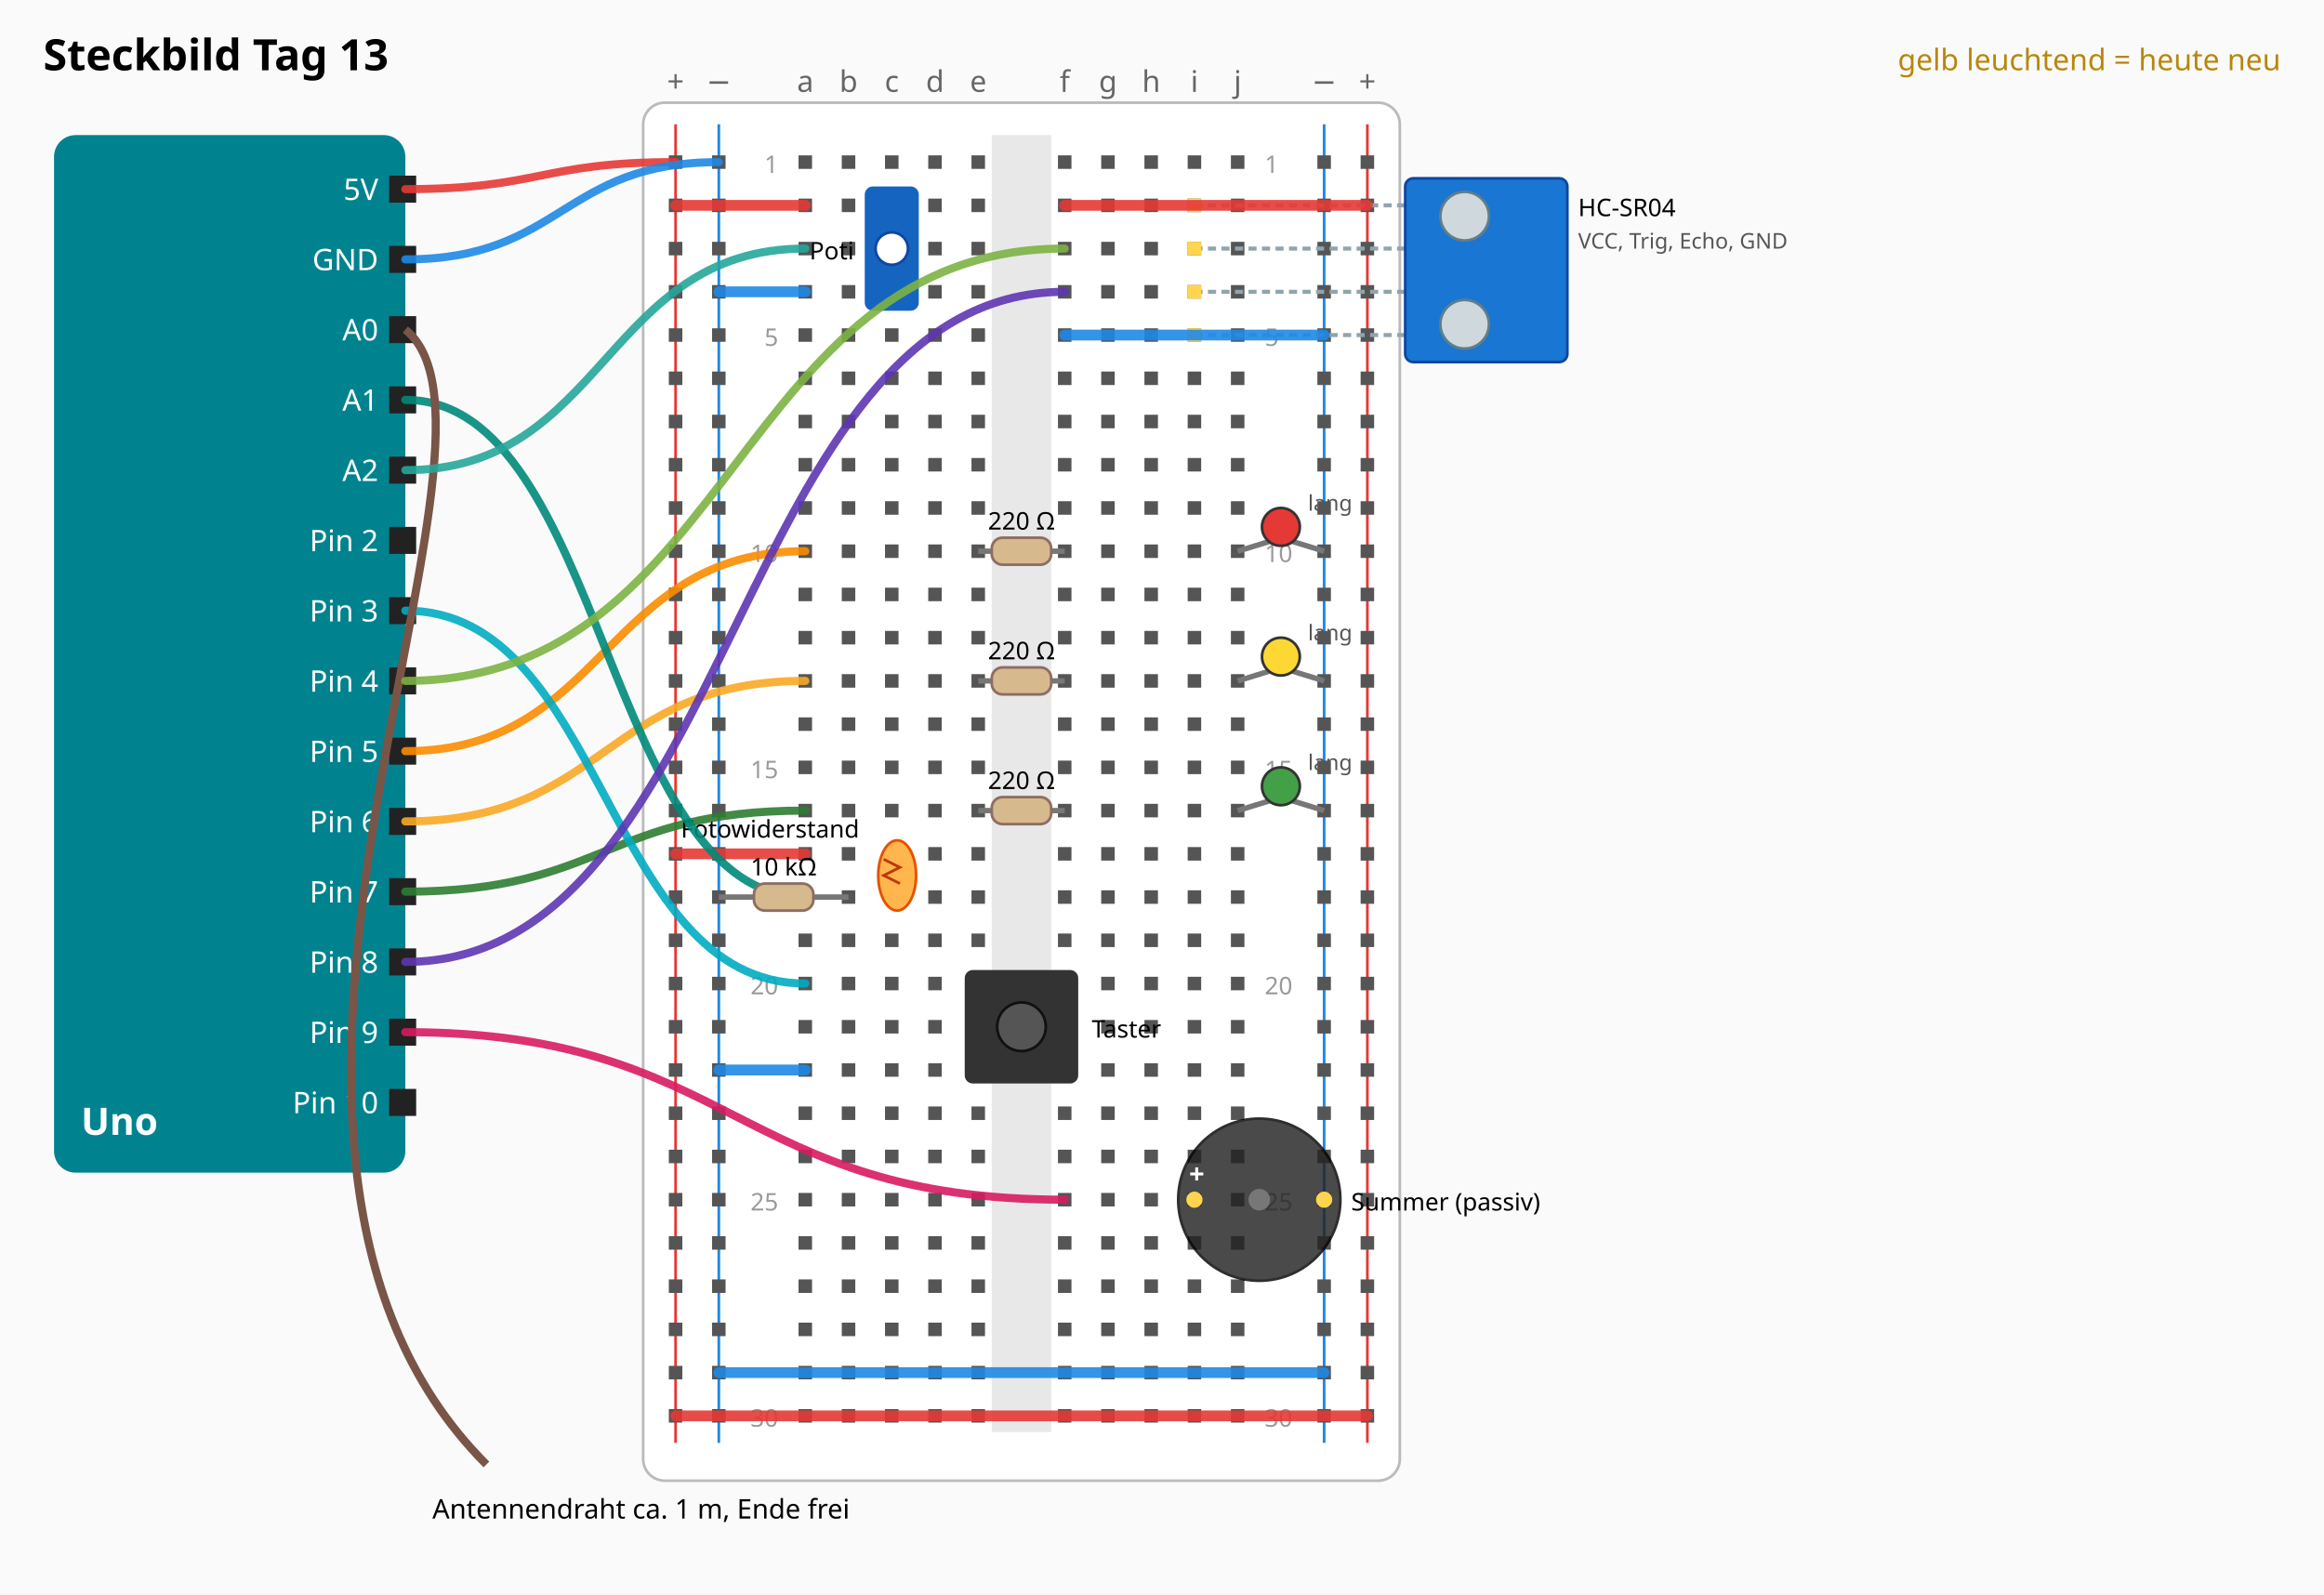
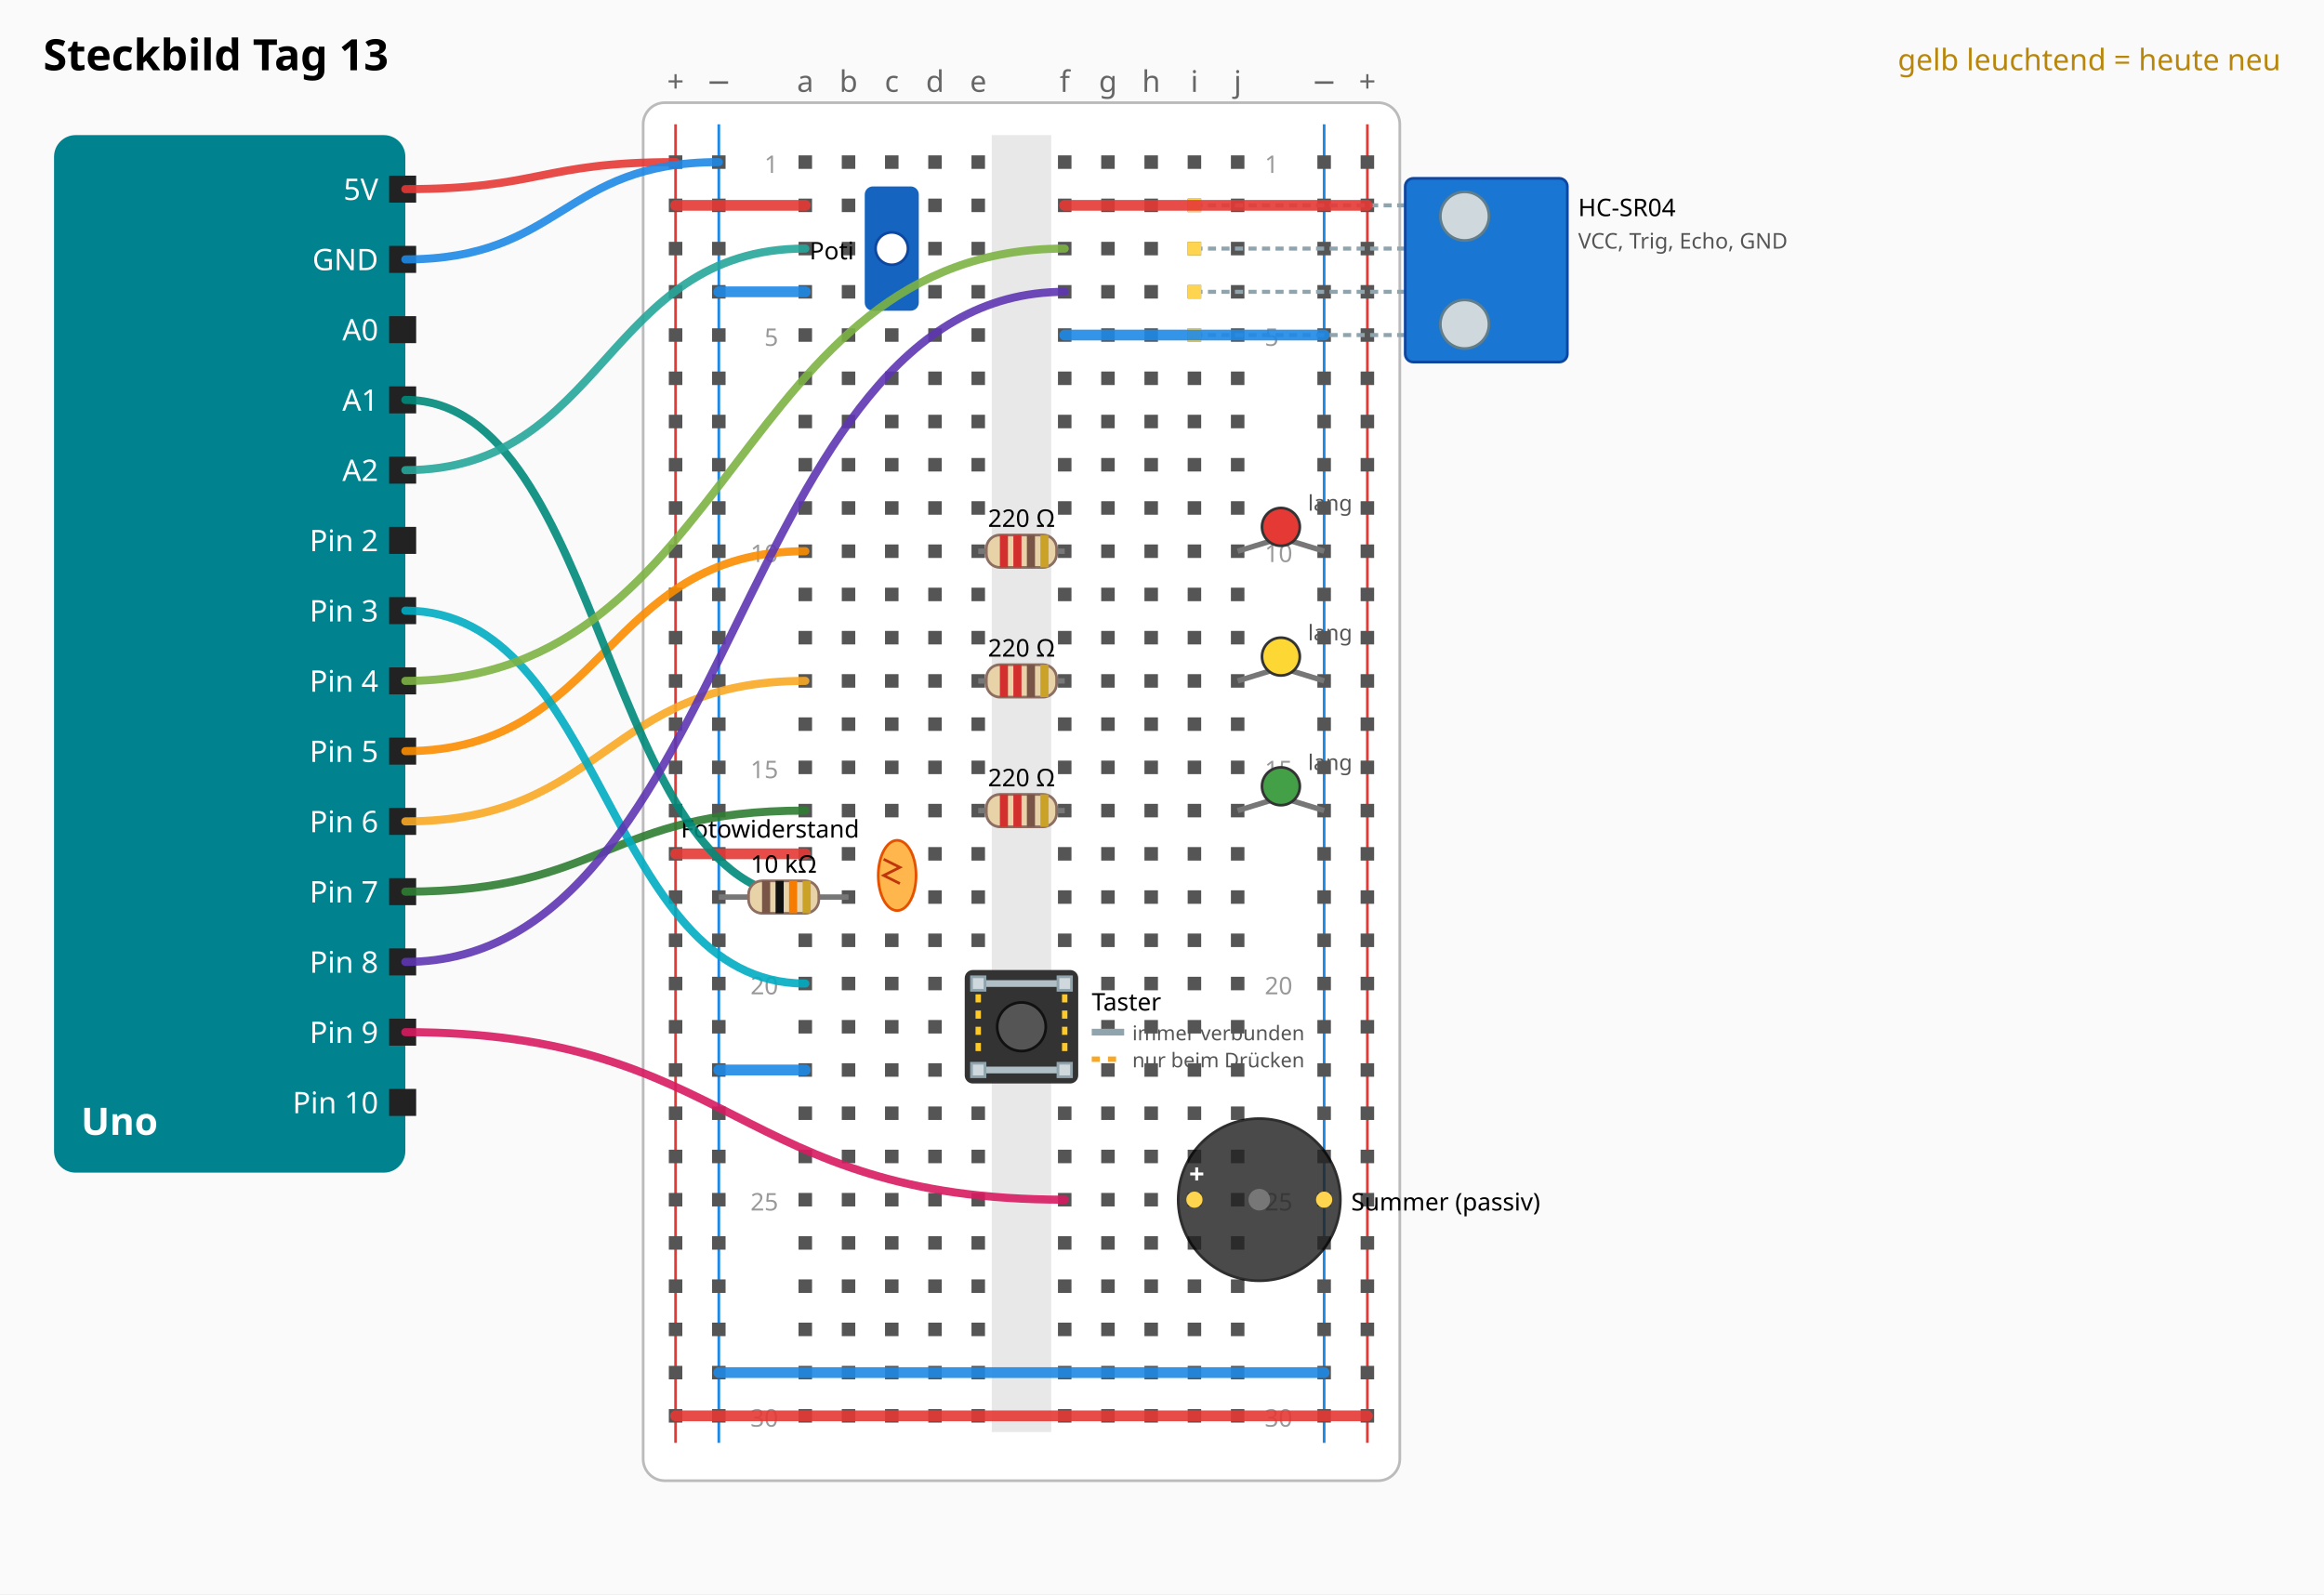
<svg xmlns="http://www.w3.org/2000/svg" viewBox="0 0 860 590" font-family="sans-serif" font-size="11">
  <defs>
    <filter id="glow" filterUnits="userSpaceOnUse" x="0" y="0" width="860" height="590">
      <feDropShadow dx="0" dy="0" stdDeviation="2.5" flood-color="#ffd400" flood-opacity="1" />
    </filter>
  </defs>
  <rect width="860" height="590" fill="#fafafa" />
  <text x="16" y="26" font-size="16" font-weight="bold">Steckbild Tag 13</text>
  <text x="844" y="26" text-anchor="end" fill="#b8860b">gelb leuchtend = heute neu</text>
  <rect x="238" y="38" width="280" height="510" rx="8" fill="#ffffff" stroke="#bbb" />
  <rect x="367" y="50" width="22" height="480" fill="#e8e8e8" />
  <line x1="250" y1="46" x2="250" y2="534" stroke="#e53935" stroke-width="1" />
  <line x1="506" y1="46" x2="506" y2="534" stroke="#e53935" stroke-width="1" />
  <line x1="266" y1="46" x2="266" y2="534" stroke="#1e88e5" stroke-width="1" />
  <line x1="490" y1="46" x2="490" y2="534" stroke="#1e88e5" stroke-width="1" />
  <text x="250" y="34" text-anchor="middle" fill="#666">+</text>
  <rect x="247.5" y="57.5" width="5" height="5" fill="#555" />
  <rect x="247.5" y="73.5" width="5" height="5" fill="#555" />
  <rect x="247.5" y="89.5" width="5" height="5" fill="#555" />
  <rect x="247.5" y="105.5" width="5" height="5" fill="#555" />
  <rect x="247.5" y="121.5" width="5" height="5" fill="#555" />
  <rect x="247.5" y="137.5" width="5" height="5" fill="#555" />
  <rect x="247.5" y="153.5" width="5" height="5" fill="#555" />
  <rect x="247.5" y="169.5" width="5" height="5" fill="#555" />
  <rect x="247.5" y="185.5" width="5" height="5" fill="#555" />
  <rect x="247.5" y="201.5" width="5" height="5" fill="#555" />
  <rect x="247.5" y="217.5" width="5" height="5" fill="#555" />
  <rect x="247.5" y="233.5" width="5" height="5" fill="#555" />
  <rect x="247.5" y="249.5" width="5" height="5" fill="#555" />
  <rect x="247.5" y="265.5" width="5" height="5" fill="#555" />
  <rect x="247.5" y="281.5" width="5" height="5" fill="#555" />
  <rect x="247.5" y="297.5" width="5" height="5" fill="#555" />
  <rect x="247.5" y="313.5" width="5" height="5" fill="#555" />
  <rect x="247.5" y="329.5" width="5" height="5" fill="#555" />
  <rect x="247.5" y="345.5" width="5" height="5" fill="#555" />
  <rect x="247.5" y="361.5" width="5" height="5" fill="#555" />
  <rect x="247.5" y="377.5" width="5" height="5" fill="#555" />
  <rect x="247.5" y="393.5" width="5" height="5" fill="#555" />
  <rect x="247.5" y="409.5" width="5" height="5" fill="#555" />
  <rect x="247.5" y="425.5" width="5" height="5" fill="#555" />
  <rect x="247.5" y="441.5" width="5" height="5" fill="#555" />
  <rect x="247.5" y="457.5" width="5" height="5" fill="#555" />
  <rect x="247.5" y="473.5" width="5" height="5" fill="#555" />
  <rect x="247.5" y="489.5" width="5" height="5" fill="#555" />
  <rect x="247.5" y="505.5" width="5" height="5" fill="#555" />
  <rect x="247.5" y="521.5" width="5" height="5" fill="#555" />
  <text x="266" y="34" text-anchor="middle" fill="#666">−</text>
  <rect x="263.5" y="57.5" width="5" height="5" fill="#555" />
  <rect x="263.5" y="73.5" width="5" height="5" fill="#555" />
  <rect x="263.5" y="89.5" width="5" height="5" fill="#555" />
  <rect x="263.5" y="105.5" width="5" height="5" fill="#555" />
  <rect x="263.5" y="121.5" width="5" height="5" fill="#555" />
  <rect x="263.5" y="137.5" width="5" height="5" fill="#555" />
  <rect x="263.5" y="153.5" width="5" height="5" fill="#555" />
  <rect x="263.5" y="169.5" width="5" height="5" fill="#555" />
  <rect x="263.5" y="185.5" width="5" height="5" fill="#555" />
  <rect x="263.5" y="201.5" width="5" height="5" fill="#555" />
  <rect x="263.5" y="217.5" width="5" height="5" fill="#555" />
  <rect x="263.5" y="233.5" width="5" height="5" fill="#555" />
  <rect x="263.5" y="249.5" width="5" height="5" fill="#555" />
  <rect x="263.5" y="265.5" width="5" height="5" fill="#555" />
  <rect x="263.5" y="281.5" width="5" height="5" fill="#555" />
  <rect x="263.5" y="297.5" width="5" height="5" fill="#555" />
  <rect x="263.5" y="313.5" width="5" height="5" fill="#555" />
  <rect x="263.5" y="329.5" width="5" height="5" fill="#555" />
  <rect x="263.5" y="345.5" width="5" height="5" fill="#555" />
  <rect x="263.5" y="361.5" width="5" height="5" fill="#555" />
  <rect x="263.5" y="377.5" width="5" height="5" fill="#555" />
  <rect x="263.5" y="393.5" width="5" height="5" fill="#555" />
  <rect x="263.5" y="409.5" width="5" height="5" fill="#555" />
  <rect x="263.5" y="425.5" width="5" height="5" fill="#555" />
  <rect x="263.5" y="441.5" width="5" height="5" fill="#555" />
  <rect x="263.5" y="457.5" width="5" height="5" fill="#555" />
  <rect x="263.5" y="473.5" width="5" height="5" fill="#555" />
  <rect x="263.5" y="489.5" width="5" height="5" fill="#555" />
  <rect x="263.5" y="505.5" width="5" height="5" fill="#555" />
  <rect x="263.5" y="521.5" width="5" height="5" fill="#555" />
  <text x="298" y="34" text-anchor="middle" fill="#666">a</text>
  <rect x="295.5" y="57.5" width="5" height="5" fill="#555" />
  <rect x="295.5" y="73.5" width="5" height="5" fill="#555" />
  <rect x="295.5" y="89.5" width="5" height="5" fill="#555" />
  <rect x="295.5" y="105.5" width="5" height="5" fill="#555" />
  <rect x="295.5" y="121.5" width="5" height="5" fill="#555" />
  <rect x="295.5" y="137.5" width="5" height="5" fill="#555" />
  <rect x="295.5" y="153.5" width="5" height="5" fill="#555" />
  <rect x="295.5" y="169.5" width="5" height="5" fill="#555" />
  <rect x="295.5" y="185.5" width="5" height="5" fill="#555" />
  <rect x="295.5" y="201.5" width="5" height="5" fill="#555" />
  <rect x="295.5" y="217.5" width="5" height="5" fill="#555" />
  <rect x="295.5" y="233.5" width="5" height="5" fill="#555" />
  <rect x="295.5" y="249.5" width="5" height="5" fill="#555" />
  <rect x="295.5" y="265.5" width="5" height="5" fill="#555" />
  <rect x="295.5" y="281.5" width="5" height="5" fill="#555" />
  <rect x="295.5" y="297.5" width="5" height="5" fill="#555" />
  <rect x="295.5" y="313.5" width="5" height="5" fill="#555" />
  <rect x="295.5" y="329.5" width="5" height="5" fill="#555" />
  <rect x="295.5" y="345.5" width="5" height="5" fill="#555" />
  <rect x="295.5" y="361.5" width="5" height="5" fill="#555" />
  <rect x="295.5" y="377.5" width="5" height="5" fill="#555" />
  <rect x="295.5" y="393.5" width="5" height="5" fill="#555" />
  <rect x="295.5" y="409.5" width="5" height="5" fill="#555" />
  <rect x="295.5" y="425.5" width="5" height="5" fill="#555" />
  <rect x="295.5" y="441.5" width="5" height="5" fill="#555" />
  <rect x="295.5" y="457.5" width="5" height="5" fill="#555" />
  <rect x="295.5" y="473.5" width="5" height="5" fill="#555" />
  <rect x="295.5" y="489.5" width="5" height="5" fill="#555" />
  <rect x="295.5" y="505.5" width="5" height="5" fill="#555" />
  <rect x="295.5" y="521.5" width="5" height="5" fill="#555" />
  <text x="314" y="34" text-anchor="middle" fill="#666">b</text>
  <rect x="311.5" y="57.5" width="5" height="5" fill="#555" />
  <rect x="311.5" y="73.5" width="5" height="5" fill="#555" />
  <rect x="311.5" y="89.5" width="5" height="5" fill="#555" />
  <rect x="311.5" y="105.5" width="5" height="5" fill="#555" />
  <rect x="311.5" y="121.5" width="5" height="5" fill="#555" />
  <rect x="311.5" y="137.5" width="5" height="5" fill="#555" />
  <rect x="311.5" y="153.5" width="5" height="5" fill="#555" />
  <rect x="311.5" y="169.5" width="5" height="5" fill="#555" />
  <rect x="311.5" y="185.5" width="5" height="5" fill="#555" />
  <rect x="311.5" y="201.5" width="5" height="5" fill="#555" />
  <rect x="311.5" y="217.5" width="5" height="5" fill="#555" />
  <rect x="311.5" y="233.5" width="5" height="5" fill="#555" />
  <rect x="311.5" y="249.5" width="5" height="5" fill="#555" />
  <rect x="311.5" y="265.5" width="5" height="5" fill="#555" />
  <rect x="311.5" y="281.5" width="5" height="5" fill="#555" />
  <rect x="311.5" y="297.5" width="5" height="5" fill="#555" />
  <rect x="311.5" y="313.5" width="5" height="5" fill="#555" />
  <rect x="311.5" y="329.5" width="5" height="5" fill="#555" />
  <rect x="311.5" y="345.5" width="5" height="5" fill="#555" />
  <rect x="311.5" y="361.5" width="5" height="5" fill="#555" />
  <rect x="311.5" y="377.5" width="5" height="5" fill="#555" />
  <rect x="311.5" y="393.5" width="5" height="5" fill="#555" />
  <rect x="311.5" y="409.5" width="5" height="5" fill="#555" />
  <rect x="311.5" y="425.5" width="5" height="5" fill="#555" />
  <rect x="311.5" y="441.5" width="5" height="5" fill="#555" />
  <rect x="311.5" y="457.5" width="5" height="5" fill="#555" />
  <rect x="311.5" y="473.5" width="5" height="5" fill="#555" />
  <rect x="311.5" y="489.5" width="5" height="5" fill="#555" />
  <rect x="311.5" y="505.5" width="5" height="5" fill="#555" />
  <rect x="311.5" y="521.5" width="5" height="5" fill="#555" />
  <text x="330" y="34" text-anchor="middle" fill="#666">c</text>
  <rect x="327.5" y="57.5" width="5" height="5" fill="#555" />
  <rect x="327.5" y="73.5" width="5" height="5" fill="#555" />
  <rect x="327.5" y="89.5" width="5" height="5" fill="#555" />
  <rect x="327.5" y="105.5" width="5" height="5" fill="#555" />
  <rect x="327.5" y="121.5" width="5" height="5" fill="#555" />
  <rect x="327.5" y="137.5" width="5" height="5" fill="#555" />
  <rect x="327.5" y="153.5" width="5" height="5" fill="#555" />
  <rect x="327.5" y="169.5" width="5" height="5" fill="#555" />
  <rect x="327.5" y="185.5" width="5" height="5" fill="#555" />
  <rect x="327.5" y="201.5" width="5" height="5" fill="#555" />
  <rect x="327.5" y="217.5" width="5" height="5" fill="#555" />
  <rect x="327.5" y="233.5" width="5" height="5" fill="#555" />
  <rect x="327.5" y="249.5" width="5" height="5" fill="#555" />
  <rect x="327.5" y="265.5" width="5" height="5" fill="#555" />
  <rect x="327.5" y="281.5" width="5" height="5" fill="#555" />
  <rect x="327.5" y="297.5" width="5" height="5" fill="#555" />
  <rect x="327.5" y="313.5" width="5" height="5" fill="#555" />
  <rect x="327.5" y="329.5" width="5" height="5" fill="#555" />
  <rect x="327.5" y="345.5" width="5" height="5" fill="#555" />
  <rect x="327.5" y="361.5" width="5" height="5" fill="#555" />
  <rect x="327.5" y="377.5" width="5" height="5" fill="#555" />
  <rect x="327.5" y="393.5" width="5" height="5" fill="#555" />
  <rect x="327.5" y="409.5" width="5" height="5" fill="#555" />
  <rect x="327.5" y="425.5" width="5" height="5" fill="#555" />
  <rect x="327.5" y="441.5" width="5" height="5" fill="#555" />
  <rect x="327.5" y="457.5" width="5" height="5" fill="#555" />
  <rect x="327.5" y="473.5" width="5" height="5" fill="#555" />
  <rect x="327.5" y="489.5" width="5" height="5" fill="#555" />
  <rect x="327.5" y="505.5" width="5" height="5" fill="#555" />
  <rect x="327.5" y="521.5" width="5" height="5" fill="#555" />
  <text x="346" y="34" text-anchor="middle" fill="#666">d</text>
  <rect x="343.5" y="57.5" width="5" height="5" fill="#555" />
  <rect x="343.5" y="73.5" width="5" height="5" fill="#555" />
  <rect x="343.5" y="89.5" width="5" height="5" fill="#555" />
  <rect x="343.5" y="105.5" width="5" height="5" fill="#555" />
  <rect x="343.5" y="121.5" width="5" height="5" fill="#555" />
  <rect x="343.5" y="137.5" width="5" height="5" fill="#555" />
  <rect x="343.5" y="153.5" width="5" height="5" fill="#555" />
  <rect x="343.5" y="169.5" width="5" height="5" fill="#555" />
  <rect x="343.5" y="185.5" width="5" height="5" fill="#555" />
  <rect x="343.5" y="201.5" width="5" height="5" fill="#555" />
  <rect x="343.5" y="217.5" width="5" height="5" fill="#555" />
  <rect x="343.5" y="233.5" width="5" height="5" fill="#555" />
  <rect x="343.5" y="249.5" width="5" height="5" fill="#555" />
  <rect x="343.5" y="265.5" width="5" height="5" fill="#555" />
  <rect x="343.5" y="281.5" width="5" height="5" fill="#555" />
  <rect x="343.5" y="297.5" width="5" height="5" fill="#555" />
  <rect x="343.5" y="313.5" width="5" height="5" fill="#555" />
  <rect x="343.5" y="329.5" width="5" height="5" fill="#555" />
  <rect x="343.5" y="345.5" width="5" height="5" fill="#555" />
  <rect x="343.5" y="361.5" width="5" height="5" fill="#555" />
  <rect x="343.5" y="377.5" width="5" height="5" fill="#555" />
  <rect x="343.5" y="393.5" width="5" height="5" fill="#555" />
  <rect x="343.5" y="409.5" width="5" height="5" fill="#555" />
  <rect x="343.5" y="425.5" width="5" height="5" fill="#555" />
  <rect x="343.5" y="441.5" width="5" height="5" fill="#555" />
  <rect x="343.5" y="457.5" width="5" height="5" fill="#555" />
  <rect x="343.5" y="473.5" width="5" height="5" fill="#555" />
  <rect x="343.5" y="489.5" width="5" height="5" fill="#555" />
  <rect x="343.5" y="505.5" width="5" height="5" fill="#555" />
  <rect x="343.5" y="521.5" width="5" height="5" fill="#555" />
  <text x="362" y="34" text-anchor="middle" fill="#666">e</text>
  <rect x="359.5" y="57.5" width="5" height="5" fill="#555" />
  <rect x="359.5" y="73.5" width="5" height="5" fill="#555" />
  <rect x="359.5" y="89.5" width="5" height="5" fill="#555" />
  <rect x="359.5" y="105.5" width="5" height="5" fill="#555" />
  <rect x="359.5" y="121.5" width="5" height="5" fill="#555" />
  <rect x="359.5" y="137.5" width="5" height="5" fill="#555" />
  <rect x="359.5" y="153.5" width="5" height="5" fill="#555" />
  <rect x="359.5" y="169.5" width="5" height="5" fill="#555" />
  <rect x="359.5" y="185.5" width="5" height="5" fill="#555" />
  <rect x="359.5" y="201.5" width="5" height="5" fill="#555" />
  <rect x="359.5" y="217.5" width="5" height="5" fill="#555" />
  <rect x="359.5" y="233.5" width="5" height="5" fill="#555" />
  <rect x="359.5" y="249.5" width="5" height="5" fill="#555" />
  <rect x="359.5" y="265.5" width="5" height="5" fill="#555" />
  <rect x="359.5" y="281.5" width="5" height="5" fill="#555" />
  <rect x="359.5" y="297.5" width="5" height="5" fill="#555" />
  <rect x="359.5" y="313.5" width="5" height="5" fill="#555" />
  <rect x="359.5" y="329.5" width="5" height="5" fill="#555" />
  <rect x="359.5" y="345.5" width="5" height="5" fill="#555" />
  <rect x="359.5" y="361.5" width="5" height="5" fill="#555" />
  <rect x="359.5" y="377.5" width="5" height="5" fill="#555" />
  <rect x="359.5" y="393.5" width="5" height="5" fill="#555" />
  <rect x="359.5" y="409.5" width="5" height="5" fill="#555" />
  <rect x="359.5" y="425.5" width="5" height="5" fill="#555" />
  <rect x="359.5" y="441.5" width="5" height="5" fill="#555" />
  <rect x="359.5" y="457.5" width="5" height="5" fill="#555" />
  <rect x="359.5" y="473.5" width="5" height="5" fill="#555" />
  <rect x="359.5" y="489.5" width="5" height="5" fill="#555" />
  <rect x="359.5" y="505.5" width="5" height="5" fill="#555" />
  <rect x="359.5" y="521.5" width="5" height="5" fill="#555" />
  <text x="394" y="34" text-anchor="middle" fill="#666">f</text>
  <rect x="391.5" y="57.5" width="5" height="5" fill="#555" />
  <rect x="391.5" y="73.5" width="5" height="5" fill="#555" />
  <rect x="391.5" y="89.5" width="5" height="5" fill="#555" />
  <rect x="391.5" y="105.5" width="5" height="5" fill="#555" />
  <rect x="391.5" y="121.5" width="5" height="5" fill="#555" />
  <rect x="391.5" y="137.5" width="5" height="5" fill="#555" />
  <rect x="391.5" y="153.5" width="5" height="5" fill="#555" />
  <rect x="391.5" y="169.5" width="5" height="5" fill="#555" />
  <rect x="391.5" y="185.5" width="5" height="5" fill="#555" />
  <rect x="391.5" y="201.5" width="5" height="5" fill="#555" />
  <rect x="391.5" y="217.5" width="5" height="5" fill="#555" />
  <rect x="391.5" y="233.5" width="5" height="5" fill="#555" />
  <rect x="391.5" y="249.5" width="5" height="5" fill="#555" />
  <rect x="391.5" y="265.5" width="5" height="5" fill="#555" />
  <rect x="391.5" y="281.5" width="5" height="5" fill="#555" />
  <rect x="391.5" y="297.5" width="5" height="5" fill="#555" />
  <rect x="391.5" y="313.5" width="5" height="5" fill="#555" />
  <rect x="391.5" y="329.5" width="5" height="5" fill="#555" />
  <rect x="391.5" y="345.5" width="5" height="5" fill="#555" />
  <rect x="391.5" y="361.5" width="5" height="5" fill="#555" />
  <rect x="391.5" y="377.5" width="5" height="5" fill="#555" />
  <rect x="391.5" y="393.5" width="5" height="5" fill="#555" />
  <rect x="391.5" y="409.5" width="5" height="5" fill="#555" />
  <rect x="391.5" y="425.5" width="5" height="5" fill="#555" />
  <rect x="391.5" y="441.5" width="5" height="5" fill="#555" />
  <rect x="391.5" y="457.5" width="5" height="5" fill="#555" />
  <rect x="391.5" y="473.5" width="5" height="5" fill="#555" />
  <rect x="391.5" y="489.5" width="5" height="5" fill="#555" />
  <rect x="391.5" y="505.5" width="5" height="5" fill="#555" />
  <rect x="391.5" y="521.5" width="5" height="5" fill="#555" />
  <text x="410" y="34" text-anchor="middle" fill="#666">g</text>
  <rect x="407.5" y="57.5" width="5" height="5" fill="#555" />
  <rect x="407.5" y="73.5" width="5" height="5" fill="#555" />
  <rect x="407.5" y="89.5" width="5" height="5" fill="#555" />
  <rect x="407.5" y="105.5" width="5" height="5" fill="#555" />
  <rect x="407.5" y="121.5" width="5" height="5" fill="#555" />
  <rect x="407.5" y="137.5" width="5" height="5" fill="#555" />
  <rect x="407.5" y="153.5" width="5" height="5" fill="#555" />
  <rect x="407.5" y="169.5" width="5" height="5" fill="#555" />
  <rect x="407.5" y="185.5" width="5" height="5" fill="#555" />
  <rect x="407.5" y="201.5" width="5" height="5" fill="#555" />
  <rect x="407.5" y="217.5" width="5" height="5" fill="#555" />
  <rect x="407.5" y="233.5" width="5" height="5" fill="#555" />
  <rect x="407.5" y="249.5" width="5" height="5" fill="#555" />
  <rect x="407.5" y="265.5" width="5" height="5" fill="#555" />
  <rect x="407.5" y="281.5" width="5" height="5" fill="#555" />
  <rect x="407.5" y="297.5" width="5" height="5" fill="#555" />
  <rect x="407.5" y="313.5" width="5" height="5" fill="#555" />
  <rect x="407.5" y="329.5" width="5" height="5" fill="#555" />
  <rect x="407.5" y="345.5" width="5" height="5" fill="#555" />
  <rect x="407.5" y="361.5" width="5" height="5" fill="#555" />
  <rect x="407.5" y="377.5" width="5" height="5" fill="#555" />
  <rect x="407.5" y="393.5" width="5" height="5" fill="#555" />
  <rect x="407.5" y="409.5" width="5" height="5" fill="#555" />
  <rect x="407.5" y="425.5" width="5" height="5" fill="#555" />
  <rect x="407.5" y="441.5" width="5" height="5" fill="#555" />
  <rect x="407.5" y="457.5" width="5" height="5" fill="#555" />
  <rect x="407.5" y="473.5" width="5" height="5" fill="#555" />
  <rect x="407.5" y="489.5" width="5" height="5" fill="#555" />
  <rect x="407.5" y="505.5" width="5" height="5" fill="#555" />
  <rect x="407.5" y="521.5" width="5" height="5" fill="#555" />
  <text x="426" y="34" text-anchor="middle" fill="#666">h</text>
  <rect x="423.5" y="57.5" width="5" height="5" fill="#555" />
  <rect x="423.5" y="73.5" width="5" height="5" fill="#555" />
  <rect x="423.5" y="89.5" width="5" height="5" fill="#555" />
  <rect x="423.5" y="105.5" width="5" height="5" fill="#555" />
  <rect x="423.5" y="121.5" width="5" height="5" fill="#555" />
  <rect x="423.5" y="137.5" width="5" height="5" fill="#555" />
  <rect x="423.5" y="153.5" width="5" height="5" fill="#555" />
  <rect x="423.5" y="169.5" width="5" height="5" fill="#555" />
  <rect x="423.5" y="185.5" width="5" height="5" fill="#555" />
  <rect x="423.5" y="201.5" width="5" height="5" fill="#555" />
  <rect x="423.5" y="217.5" width="5" height="5" fill="#555" />
  <rect x="423.5" y="233.5" width="5" height="5" fill="#555" />
  <rect x="423.5" y="249.5" width="5" height="5" fill="#555" />
  <rect x="423.5" y="265.5" width="5" height="5" fill="#555" />
  <rect x="423.5" y="281.5" width="5" height="5" fill="#555" />
  <rect x="423.5" y="297.5" width="5" height="5" fill="#555" />
  <rect x="423.5" y="313.5" width="5" height="5" fill="#555" />
  <rect x="423.5" y="329.5" width="5" height="5" fill="#555" />
  <rect x="423.5" y="345.5" width="5" height="5" fill="#555" />
  <rect x="423.5" y="361.5" width="5" height="5" fill="#555" />
  <rect x="423.5" y="377.5" width="5" height="5" fill="#555" />
  <rect x="423.5" y="393.5" width="5" height="5" fill="#555" />
  <rect x="423.5" y="409.5" width="5" height="5" fill="#555" />
  <rect x="423.5" y="425.5" width="5" height="5" fill="#555" />
  <rect x="423.5" y="441.5" width="5" height="5" fill="#555" />
  <rect x="423.5" y="457.5" width="5" height="5" fill="#555" />
  <rect x="423.5" y="473.5" width="5" height="5" fill="#555" />
  <rect x="423.5" y="489.5" width="5" height="5" fill="#555" />
  <rect x="423.5" y="505.5" width="5" height="5" fill="#555" />
  <rect x="423.5" y="521.5" width="5" height="5" fill="#555" />
  <text x="442" y="34" text-anchor="middle" fill="#666">i</text>
  <rect x="439.5" y="57.5" width="5" height="5" fill="#555" />
  <rect x="439.5" y="73.5" width="5" height="5" fill="#555" />
  <rect x="439.5" y="89.5" width="5" height="5" fill="#555" />
  <rect x="439.5" y="105.5" width="5" height="5" fill="#555" />
  <rect x="439.5" y="121.5" width="5" height="5" fill="#555" />
  <rect x="439.5" y="137.5" width="5" height="5" fill="#555" />
  <rect x="439.5" y="153.5" width="5" height="5" fill="#555" />
  <rect x="439.5" y="169.5" width="5" height="5" fill="#555" />
  <rect x="439.5" y="185.5" width="5" height="5" fill="#555" />
  <rect x="439.5" y="201.5" width="5" height="5" fill="#555" />
  <rect x="439.5" y="217.5" width="5" height="5" fill="#555" />
  <rect x="439.5" y="233.5" width="5" height="5" fill="#555" />
  <rect x="439.5" y="249.5" width="5" height="5" fill="#555" />
  <rect x="439.5" y="265.5" width="5" height="5" fill="#555" />
  <rect x="439.5" y="281.5" width="5" height="5" fill="#555" />
  <rect x="439.5" y="297.5" width="5" height="5" fill="#555" />
  <rect x="439.5" y="313.5" width="5" height="5" fill="#555" />
  <rect x="439.5" y="329.5" width="5" height="5" fill="#555" />
  <rect x="439.5" y="345.5" width="5" height="5" fill="#555" />
  <rect x="439.5" y="361.5" width="5" height="5" fill="#555" />
  <rect x="439.5" y="377.5" width="5" height="5" fill="#555" />
  <rect x="439.5" y="393.5" width="5" height="5" fill="#555" />
  <rect x="439.5" y="409.5" width="5" height="5" fill="#555" />
  <rect x="439.5" y="425.5" width="5" height="5" fill="#555" />
  <rect x="439.5" y="441.5" width="5" height="5" fill="#555" />
  <rect x="439.5" y="457.5" width="5" height="5" fill="#555" />
  <rect x="439.5" y="473.5" width="5" height="5" fill="#555" />
  <rect x="439.5" y="489.5" width="5" height="5" fill="#555" />
  <rect x="439.5" y="505.5" width="5" height="5" fill="#555" />
  <rect x="439.5" y="521.5" width="5" height="5" fill="#555" />
  <text x="458" y="34" text-anchor="middle" fill="#666">j</text>
  <rect x="455.5" y="57.5" width="5" height="5" fill="#555" />
  <rect x="455.5" y="73.5" width="5" height="5" fill="#555" />
  <rect x="455.5" y="89.5" width="5" height="5" fill="#555" />
  <rect x="455.5" y="105.5" width="5" height="5" fill="#555" />
  <rect x="455.5" y="121.5" width="5" height="5" fill="#555" />
  <rect x="455.5" y="137.5" width="5" height="5" fill="#555" />
  <rect x="455.5" y="153.5" width="5" height="5" fill="#555" />
  <rect x="455.5" y="169.5" width="5" height="5" fill="#555" />
  <rect x="455.5" y="185.5" width="5" height="5" fill="#555" />
  <rect x="455.5" y="201.5" width="5" height="5" fill="#555" />
  <rect x="455.5" y="217.5" width="5" height="5" fill="#555" />
  <rect x="455.5" y="233.5" width="5" height="5" fill="#555" />
  <rect x="455.5" y="249.5" width="5" height="5" fill="#555" />
  <rect x="455.5" y="265.5" width="5" height="5" fill="#555" />
  <rect x="455.5" y="281.5" width="5" height="5" fill="#555" />
  <rect x="455.5" y="297.5" width="5" height="5" fill="#555" />
  <rect x="455.5" y="313.5" width="5" height="5" fill="#555" />
  <rect x="455.5" y="329.5" width="5" height="5" fill="#555" />
  <rect x="455.5" y="345.5" width="5" height="5" fill="#555" />
  <rect x="455.5" y="361.5" width="5" height="5" fill="#555" />
  <rect x="455.5" y="377.5" width="5" height="5" fill="#555" />
  <rect x="455.5" y="393.5" width="5" height="5" fill="#555" />
  <rect x="455.5" y="409.5" width="5" height="5" fill="#555" />
  <rect x="455.5" y="425.5" width="5" height="5" fill="#555" />
  <rect x="455.5" y="441.5" width="5" height="5" fill="#555" />
  <rect x="455.5" y="457.5" width="5" height="5" fill="#555" />
  <rect x="455.5" y="473.5" width="5" height="5" fill="#555" />
  <rect x="455.5" y="489.5" width="5" height="5" fill="#555" />
  <rect x="455.5" y="505.5" width="5" height="5" fill="#555" />
  <rect x="455.5" y="521.5" width="5" height="5" fill="#555" />
  <text x="490" y="34" text-anchor="middle" fill="#666">−</text>
  <rect x="487.5" y="57.5" width="5" height="5" fill="#555" />
  <rect x="487.5" y="73.5" width="5" height="5" fill="#555" />
  <rect x="487.5" y="89.5" width="5" height="5" fill="#555" />
  <rect x="487.5" y="105.5" width="5" height="5" fill="#555" />
  <rect x="487.5" y="121.5" width="5" height="5" fill="#555" />
  <rect x="487.5" y="137.5" width="5" height="5" fill="#555" />
  <rect x="487.5" y="153.5" width="5" height="5" fill="#555" />
  <rect x="487.5" y="169.5" width="5" height="5" fill="#555" />
  <rect x="487.5" y="185.5" width="5" height="5" fill="#555" />
  <rect x="487.5" y="201.5" width="5" height="5" fill="#555" />
  <rect x="487.5" y="217.5" width="5" height="5" fill="#555" />
  <rect x="487.5" y="233.5" width="5" height="5" fill="#555" />
  <rect x="487.5" y="249.5" width="5" height="5" fill="#555" />
  <rect x="487.5" y="265.5" width="5" height="5" fill="#555" />
  <rect x="487.5" y="281.5" width="5" height="5" fill="#555" />
  <rect x="487.5" y="297.5" width="5" height="5" fill="#555" />
  <rect x="487.5" y="313.5" width="5" height="5" fill="#555" />
  <rect x="487.5" y="329.5" width="5" height="5" fill="#555" />
  <rect x="487.5" y="345.5" width="5" height="5" fill="#555" />
  <rect x="487.5" y="361.5" width="5" height="5" fill="#555" />
  <rect x="487.5" y="377.5" width="5" height="5" fill="#555" />
  <rect x="487.5" y="393.5" width="5" height="5" fill="#555" />
  <rect x="487.5" y="409.5" width="5" height="5" fill="#555" />
  <rect x="487.5" y="425.5" width="5" height="5" fill="#555" />
  <rect x="487.5" y="441.5" width="5" height="5" fill="#555" />
  <rect x="487.5" y="457.5" width="5" height="5" fill="#555" />
  <rect x="487.5" y="473.5" width="5" height="5" fill="#555" />
  <rect x="487.5" y="489.5" width="5" height="5" fill="#555" />
  <rect x="487.5" y="505.5" width="5" height="5" fill="#555" />
  <rect x="487.5" y="521.5" width="5" height="5" fill="#555" />
  <text x="506" y="34" text-anchor="middle" fill="#666">+</text>
  <rect x="503.5" y="57.5" width="5" height="5" fill="#555" />
  <rect x="503.5" y="73.5" width="5" height="5" fill="#555" />
  <rect x="503.5" y="89.5" width="5" height="5" fill="#555" />
  <rect x="503.5" y="105.5" width="5" height="5" fill="#555" />
  <rect x="503.5" y="121.5" width="5" height="5" fill="#555" />
  <rect x="503.5" y="137.5" width="5" height="5" fill="#555" />
  <rect x="503.5" y="153.5" width="5" height="5" fill="#555" />
  <rect x="503.5" y="169.5" width="5" height="5" fill="#555" />
  <rect x="503.5" y="185.5" width="5" height="5" fill="#555" />
  <rect x="503.5" y="201.5" width="5" height="5" fill="#555" />
  <rect x="503.5" y="217.5" width="5" height="5" fill="#555" />
  <rect x="503.5" y="233.5" width="5" height="5" fill="#555" />
  <rect x="503.5" y="249.5" width="5" height="5" fill="#555" />
  <rect x="503.5" y="265.5" width="5" height="5" fill="#555" />
  <rect x="503.5" y="281.5" width="5" height="5" fill="#555" />
  <rect x="503.5" y="297.5" width="5" height="5" fill="#555" />
  <rect x="503.5" y="313.5" width="5" height="5" fill="#555" />
  <rect x="503.5" y="329.5" width="5" height="5" fill="#555" />
  <rect x="503.5" y="345.5" width="5" height="5" fill="#555" />
  <rect x="503.5" y="361.5" width="5" height="5" fill="#555" />
  <rect x="503.5" y="377.5" width="5" height="5" fill="#555" />
  <rect x="503.5" y="393.5" width="5" height="5" fill="#555" />
  <rect x="503.5" y="409.5" width="5" height="5" fill="#555" />
  <rect x="503.5" y="425.5" width="5" height="5" fill="#555" />
  <rect x="503.5" y="441.5" width="5" height="5" fill="#555" />
  <rect x="503.5" y="457.5" width="5" height="5" fill="#555" />
  <rect x="503.5" y="473.5" width="5" height="5" fill="#555" />
  <rect x="503.5" y="489.5" width="5" height="5" fill="#555" />
  <rect x="503.5" y="505.5" width="5" height="5" fill="#555" />
  <rect x="503.5" y="521.5" width="5" height="5" fill="#555" />
  <text x="288" y="64" text-anchor="end" fill="#999" font-size="9">1</text>
  <text x="468" y="64" fill="#999" font-size="9">1</text>
  <text x="288" y="128" text-anchor="end" fill="#999" font-size="9">5</text>
  <text x="468" y="128" fill="#999" font-size="9">5</text>
  <text x="288" y="208" text-anchor="end" fill="#999" font-size="9">10</text>
  <text x="468" y="208" fill="#999" font-size="9">10</text>
  <text x="288" y="288" text-anchor="end" fill="#999" font-size="9">15</text>
  <text x="468" y="288" fill="#999" font-size="9">15</text>
  <text x="288" y="368" text-anchor="end" fill="#999" font-size="9">20</text>
  <text x="468" y="368" fill="#999" font-size="9">20</text>
  <text x="288" y="448" text-anchor="end" fill="#999" font-size="9">25</text>
  <text x="468" y="448" fill="#999" font-size="9">25</text>
  <text x="288" y="528" text-anchor="end" fill="#999" font-size="9">30</text>
  <text x="468" y="528" fill="#999" font-size="9">30</text>
  <rect x="20" y="50" width="130" height="384" rx="8" fill="#00838f" />
  <text x="30" y="420" fill="#fff" font-size="14" font-weight="bold">Uno</text>
  <text x="140" y="74" text-anchor="end" fill="#fff">5V</text>
  <rect x="144" y="65" width="10" height="10" fill="#222" />
  <text x="140" y="100" text-anchor="end" fill="#fff">GND</text>
  <rect x="144" y="91" width="10" height="10" fill="#222" />
  <text x="140" y="126" text-anchor="end" fill="#fff">A0</text>
  <rect x="144" y="117" width="10" height="10" fill="#222" />
  <text x="140" y="152" text-anchor="end" fill="#fff">A1</text>
  <rect x="144" y="143" width="10" height="10" fill="#222" />
  <text x="140" y="178" text-anchor="end" fill="#fff">A2</text>
  <rect x="144" y="169" width="10" height="10" fill="#222" />
  <text x="140" y="204" text-anchor="end" fill="#fff">Pin 2</text>
  <rect x="144" y="195" width="10" height="10" fill="#222" />
  <text x="140" y="230" text-anchor="end" fill="#fff">Pin 3</text>
  <rect x="144" y="221" width="10" height="10" fill="#222" />
  <text x="140" y="256" text-anchor="end" fill="#fff">Pin 4</text>
  <rect x="144" y="247" width="10" height="10" fill="#222" />
  <text x="140" y="282" text-anchor="end" fill="#fff">Pin 5</text>
  <rect x="144" y="273" width="10" height="10" fill="#222" />
  <text x="140" y="308" text-anchor="end" fill="#fff">Pin 6</text>
  <rect x="144" y="299" width="10" height="10" fill="#222" />
  <text x="140" y="334" text-anchor="end" fill="#fff">Pin 7</text>
  <rect x="144" y="325" width="10" height="10" fill="#222" />
  <text x="140" y="360" text-anchor="end" fill="#fff">Pin 8</text>
  <rect x="144" y="351" width="10" height="10" fill="#222" />
  <text x="140" y="386" text-anchor="end" fill="#fff">Pin 9</text>
  <rect x="144" y="377" width="10" height="10" fill="#222" />
  <text x="140" y="412" text-anchor="end" fill="#fff">Pin 10</text>
  <rect x="144" y="403" width="10" height="10" fill="#222" />
  <path d="M150,70 C200.0,70 200.0,60 250,60" fill="none" stroke="#e53935" stroke-width="3" stroke-linecap="round" opacity="0.9" />
  <path d="M150,96 C208.0,96 208.0,60 266,60" fill="none" stroke="#1e88e5" stroke-width="3" stroke-linecap="round" opacity="0.9" />
  <path d="M250,524 C378.0,524 378.0,524 506,524" fill="none" stroke="#e53935" stroke-width="4" stroke-linecap="round" opacity="0.9" />
  <path d="M266,508 C378.0,508 378.0,508 490,508" fill="none" stroke="#1e88e5" stroke-width="4" stroke-linecap="round" opacity="0.9" />
  <line x1="362" y1="204" x2="394" y2="204" stroke="#777" stroke-width="2" />
-   <rect x="367.0" y="199.0" width="22" height="10" rx="4" fill="#d7b98e" stroke="#8d6e63" />
-   <text x="378.0" y="196.0" text-anchor="middle" font-size="9">220 Ω</text>
+   <rect x="365.0" y="198.0" width="26" height="12" rx="5" fill="#e8d3a8" stroke="#8d6e63" />
+   <rect x="370.0" y="198.0" width="3" height="12" fill="#d32f2f" />
+   <rect x="375.0" y="198.0" width="3" height="12" fill="#d32f2f" />
+   <rect x="380.0" y="198.0" width="3" height="12" fill="#795548" />
+   <rect x="385.0" y="198.0" width="3" height="12" fill="#c9a227" />
+   <text x="378.0" y="195.0" text-anchor="middle" font-size="9">220 Ω</text>
  <line x1="458" y1="204" x2="471.0" y2="200" stroke="#777" stroke-width="2" />
  <line x1="490" y1="204" x2="477.0" y2="200" stroke="#777" stroke-width="2" />
  <circle cx="474.0" cy="195" r="7" fill="#e53935" stroke="#333" />
  <text x="484.0" y="189" font-size="8" fill="#555">lang</text>
  <path d="M150,278 C224.0,278 224.0,204 298,204" fill="none" stroke="#fb8c00" stroke-width="3" stroke-linecap="round" opacity="0.9" />
  <line x1="362" y1="252" x2="394" y2="252" stroke="#777" stroke-width="2" />
-   <rect x="367.0" y="247.0" width="22" height="10" rx="4" fill="#d7b98e" stroke="#8d6e63" />
-   <text x="378.0" y="244.0" text-anchor="middle" font-size="9">220 Ω</text>
+   <rect x="365.0" y="246.0" width="26" height="12" rx="5" fill="#e8d3a8" stroke="#8d6e63" />
+   <rect x="370.0" y="246.0" width="3" height="12" fill="#d32f2f" />
+   <rect x="375.0" y="246.0" width="3" height="12" fill="#d32f2f" />
+   <rect x="380.0" y="246.0" width="3" height="12" fill="#795548" />
+   <rect x="385.0" y="246.0" width="3" height="12" fill="#c9a227" />
+   <text x="378.0" y="243.0" text-anchor="middle" font-size="9">220 Ω</text>
  <line x1="458" y1="252" x2="471.0" y2="248" stroke="#777" stroke-width="2" />
  <line x1="490" y1="252" x2="477.0" y2="248" stroke="#777" stroke-width="2" />
  <circle cx="474.0" cy="243" r="7" fill="#fdd835" stroke="#333" />
  <text x="484.0" y="237" font-size="8" fill="#555">lang</text>
  <path d="M150,304 C224.0,304 224.0,252 298,252" fill="none" stroke="#f9a825" stroke-width="3" stroke-linecap="round" opacity="0.9" />
  <line x1="362" y1="300" x2="394" y2="300" stroke="#777" stroke-width="2" />
-   <rect x="367.0" y="295.0" width="22" height="10" rx="4" fill="#d7b98e" stroke="#8d6e63" />
-   <text x="378.0" y="292.0" text-anchor="middle" font-size="9">220 Ω</text>
+   <rect x="365.0" y="294.0" width="26" height="12" rx="5" fill="#e8d3a8" stroke="#8d6e63" />
+   <rect x="370.0" y="294.0" width="3" height="12" fill="#d32f2f" />
+   <rect x="375.0" y="294.0" width="3" height="12" fill="#d32f2f" />
+   <rect x="380.0" y="294.0" width="3" height="12" fill="#795548" />
+   <rect x="385.0" y="294.0" width="3" height="12" fill="#c9a227" />
+   <text x="378.0" y="291.0" text-anchor="middle" font-size="9">220 Ω</text>
  <line x1="458" y1="300" x2="471.0" y2="296" stroke="#777" stroke-width="2" />
  <line x1="490" y1="300" x2="477.0" y2="296" stroke="#777" stroke-width="2" />
  <circle cx="474.0" cy="291" r="7" fill="#43a047" stroke="#333" />
  <text x="484.0" y="285" font-size="8" fill="#555">lang</text>
  <path d="M150,330 C224.0,330 224.0,300 298,300" fill="none" stroke="#2e7d32" stroke-width="3" stroke-linecap="round" opacity="0.9" />
  <rect x="357" y="359" width="42" height="42" rx="3" fill="#333" />
+   <line x1="362" y1="364" x2="394" y2="364" stroke="#b0bec5" stroke-width="2.5" />
+   <line x1="362" y1="396" x2="394" y2="396" stroke="#b0bec5" stroke-width="2.5" />
+   <line x1="362" y1="368" x2="362" y2="392" stroke="#ffca28" stroke-width="2" stroke-dasharray="3 3" />
+   <line x1="394" y1="368" x2="394" y2="392" stroke="#ffca28" stroke-width="2" stroke-dasharray="3 3" />
+   <rect x="359.5" y="361.5" width="5" height="5" fill="#cfd8dc" stroke="#90a4ae" />
+   <rect x="359.5" y="393.5" width="5" height="5" fill="#cfd8dc" stroke="#90a4ae" />
+   <rect x="391.5" y="361.5" width="5" height="5" fill="#cfd8dc" stroke="#90a4ae" />
+   <rect x="391.5" y="393.5" width="5" height="5" fill="#cfd8dc" stroke="#90a4ae" />
  <circle cx="378.0" cy="380.0" r="9" fill="#555" stroke="#111" />
-   <text x="404" y="384.0" font-size="9">Taster</text>
+   <text x="404" y="374.0" font-size="9">Taster</text>
+   <line x1="404" y1="382.0" x2="416" y2="382.0" stroke="#90a4ae" stroke-width="2.5" />
+   <text x="419" y="385.0" font-size="7.5" fill="#555">immer verbunden</text>
+   <line x1="404" y1="392.0" x2="416" y2="392.0" stroke="#f9a825" stroke-width="2" stroke-dasharray="3 3" />
+   <text x="419" y="395.0" font-size="7.5" fill="#555">nur beim Drücken</text>
  <path d="M150,226 C224.0,226 224.0,364 298,364" fill="none" stroke="#00acc1" stroke-width="3" stroke-linecap="round" opacity="0.9" />
  <path d="M298,396 C282.0,396 282.0,396 266,396" fill="none" stroke="#1e88e5" stroke-width="4" stroke-linecap="round" opacity="0.9" />
  <path d="M150,382 C272.0,382 272.0,444 394,444" fill="none" stroke="#d81b60" stroke-width="3" stroke-linecap="round" opacity="0.9" />
  <circle cx="466.0" cy="444" r="30" fill="#222" stroke="#000" opacity="0.82" />
  <circle cx="466.0" cy="444" r="4" fill="#777" />
  <circle cx="442" cy="444" r="3" fill="#ffd54f" />
  <circle cx="490" cy="444" r="3" fill="#ffd54f" />
  <text x="440" y="438" fill="#fff" font-size="10" font-weight="bold">+</text>
  <text x="500.0" y="448" font-size="9">Summer (passiv)</text>
  <ellipse cx="332" cy="324.0" rx="7" ry="13.0" fill="#ffb74d" stroke="#e65100" />
  <path d="M327,318 l6,3 l-6,3 l6,3" stroke="#bf360c" fill="none" />
  <text x="318" y="310" text-anchor="end" font-size="9">Fotowiderstand</text>
  <path d="M250,316 C274.0,316 274.0,316 298,316" fill="none" stroke="#e53935" stroke-width="4" stroke-linecap="round" opacity="0.9" />
  <path d="M150,148 C224.0,148 224.0,332 298,332" fill="none" stroke="#00897b" stroke-width="3" stroke-linecap="round" opacity="0.9" />
  <line x1="314" y1="332" x2="266" y2="332" stroke="#777" stroke-width="2" />
-   <rect x="279.0" y="327.0" width="22" height="10" rx="4" fill="#d7b98e" stroke="#8d6e63" />
-   <text x="290.0" y="324.0" text-anchor="middle" font-size="9">10 kΩ</text>
-   <path d="M150,122 C 200,162 60,422 180,542" stroke="#795548" stroke-width="3" fill="none" />
-   <text x="160" y="562" font-size="10">Antennendraht ca. 1 m, Ende frei</text>
+   <rect x="277.0" y="326.0" width="26" height="12" rx="5" fill="#e8d3a8" stroke="#8d6e63" />
+   <rect x="282.0" y="326.0" width="3" height="12" fill="#795548" />
+   <rect x="287.0" y="326.0" width="3" height="12" fill="#111111" />
+   <rect x="292.0" y="326.0" width="3" height="12" fill="#f57c00" />
+   <rect x="297.0" y="326.0" width="3" height="12" fill="#c9a227" />
+   <text x="290.0" y="323.0" text-anchor="middle" font-size="9">10 kΩ</text>
  <rect x="320" y="69" width="20" height="46" rx="3" fill="#1565c0" />
  <circle cx="330" cy="92.0" r="6" fill="#fff" stroke="#0d47a1" />
  <text x="316" y="96.0" text-anchor="end" font-size="9">Poti</text>
  <path d="M250,76 C274.0,76 274.0,76 298,76" fill="none" stroke="#e53935" stroke-width="4" stroke-linecap="round" opacity="0.9" />
  <path d="M298,108 C282.0,108 282.0,108 266,108" fill="none" stroke="#1e88e5" stroke-width="4" stroke-linecap="round" opacity="0.9" />
  <path d="M150,174 C224.0,174 224.0,92 298,92" fill="none" stroke="#26a69a" stroke-width="3" stroke-linecap="round" opacity="0.9" />
  <line x1="442" y1="76" x2="520" y2="76" stroke="#90a4ae" stroke-width="1.5" stroke-dasharray="3 2" />
  <line x1="442" y1="92" x2="520" y2="92" stroke="#90a4ae" stroke-width="1.5" stroke-dasharray="3 2" />
  <line x1="442" y1="108" x2="520" y2="108" stroke="#90a4ae" stroke-width="1.5" stroke-dasharray="3 2" />
  <line x1="442" y1="124" x2="520" y2="124" stroke="#90a4ae" stroke-width="1.5" stroke-dasharray="3 2" />
  <rect x="520" y="66" width="60" height="68" rx="3" fill="#1976d2" stroke="#0d47a1" />
  <circle cx="542" cy="80" r="9" fill="#cfd8dc" stroke="#607d8b" />
  <circle cx="542" cy="120" r="9" fill="#cfd8dc" stroke="#607d8b" />
  <text x="584" y="80" font-size="9">HC-SR04</text>
  <text x="584" y="92" font-size="8" fill="#555">VCC, Trig, Echo, GND</text>
  <rect x="439.5" y="73.5" width="5" height="5" fill="#ffd54f" />
  <rect x="439.5" y="89.5" width="5" height="5" fill="#ffd54f" />
  <rect x="439.5" y="105.5" width="5" height="5" fill="#ffd54f" />
  <rect x="439.5" y="121.5" width="5" height="5" fill="#ffd54f" />
  <path d="M394,76 C450.0,76 450.0,76 506,76" fill="none" stroke="#e53935" stroke-width="4" stroke-linecap="round" opacity="0.9" />
  <path d="M150,252 C272.0,252 272.0,92 394,92" fill="none" stroke="#7cb342" stroke-width="3" stroke-linecap="round" opacity="0.9" />
  <path d="M150,356 C272.0,356 272.0,108 394,108" fill="none" stroke="#5e35b1" stroke-width="3" stroke-linecap="round" opacity="0.9" />
  <path d="M394,124 C442.0,124 442.0,124 490,124" fill="none" stroke="#1e88e5" stroke-width="4" stroke-linecap="round" opacity="0.9" />
</svg>
